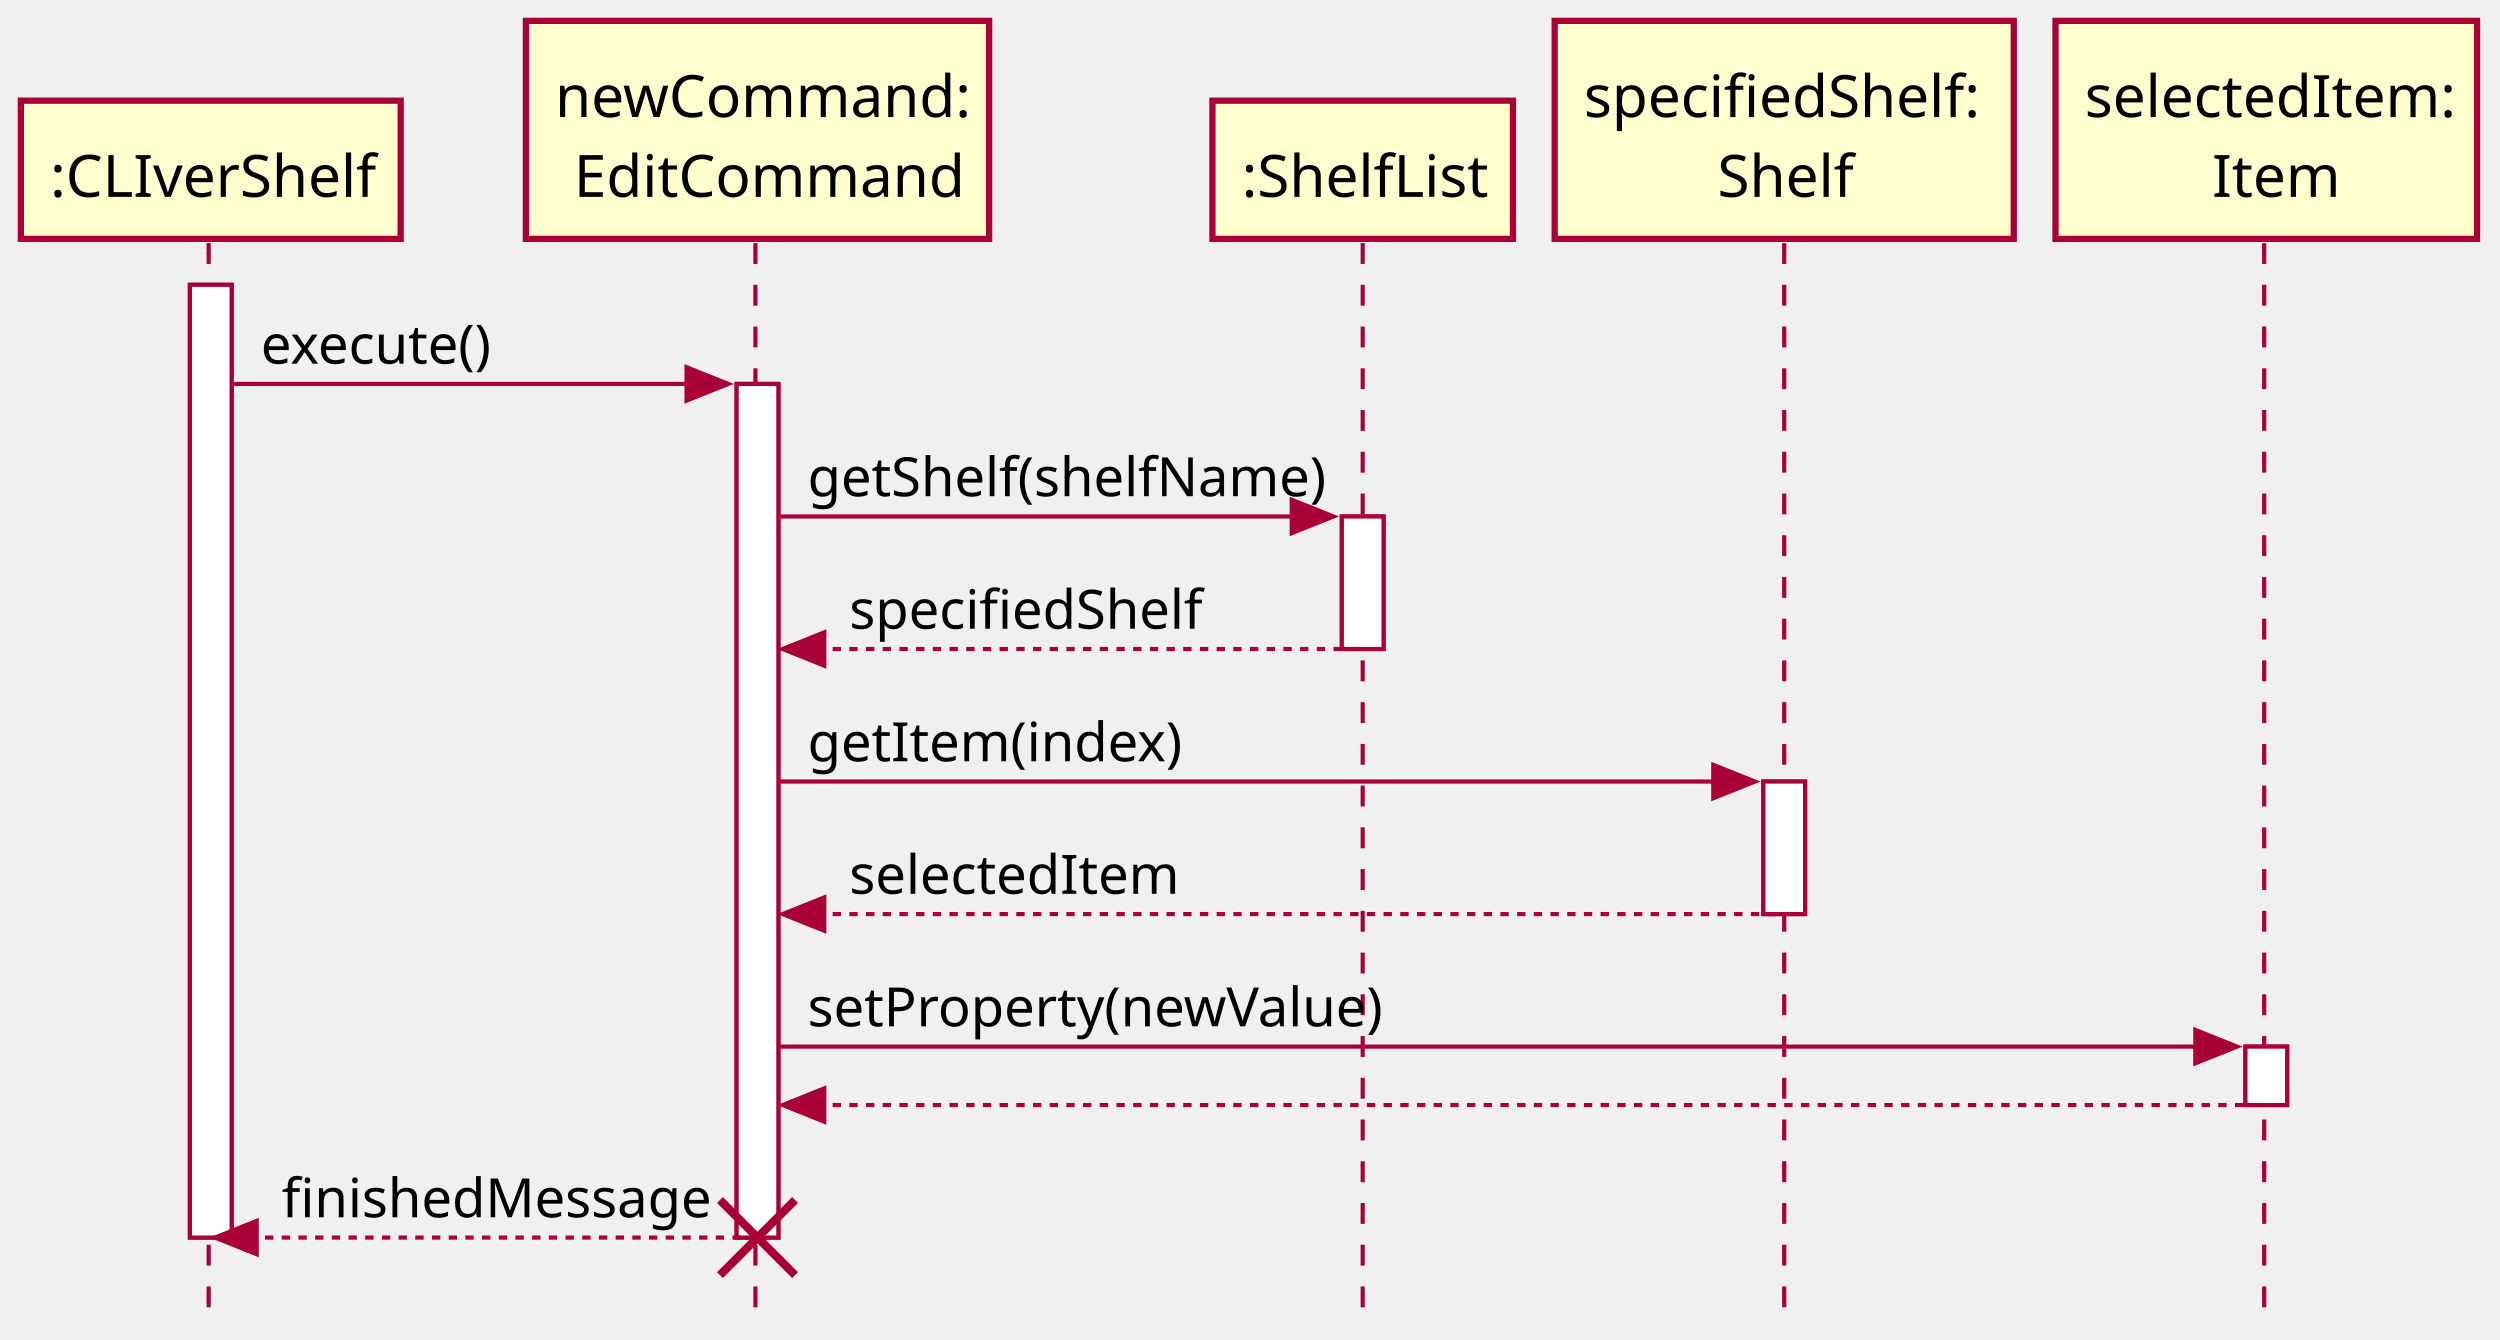
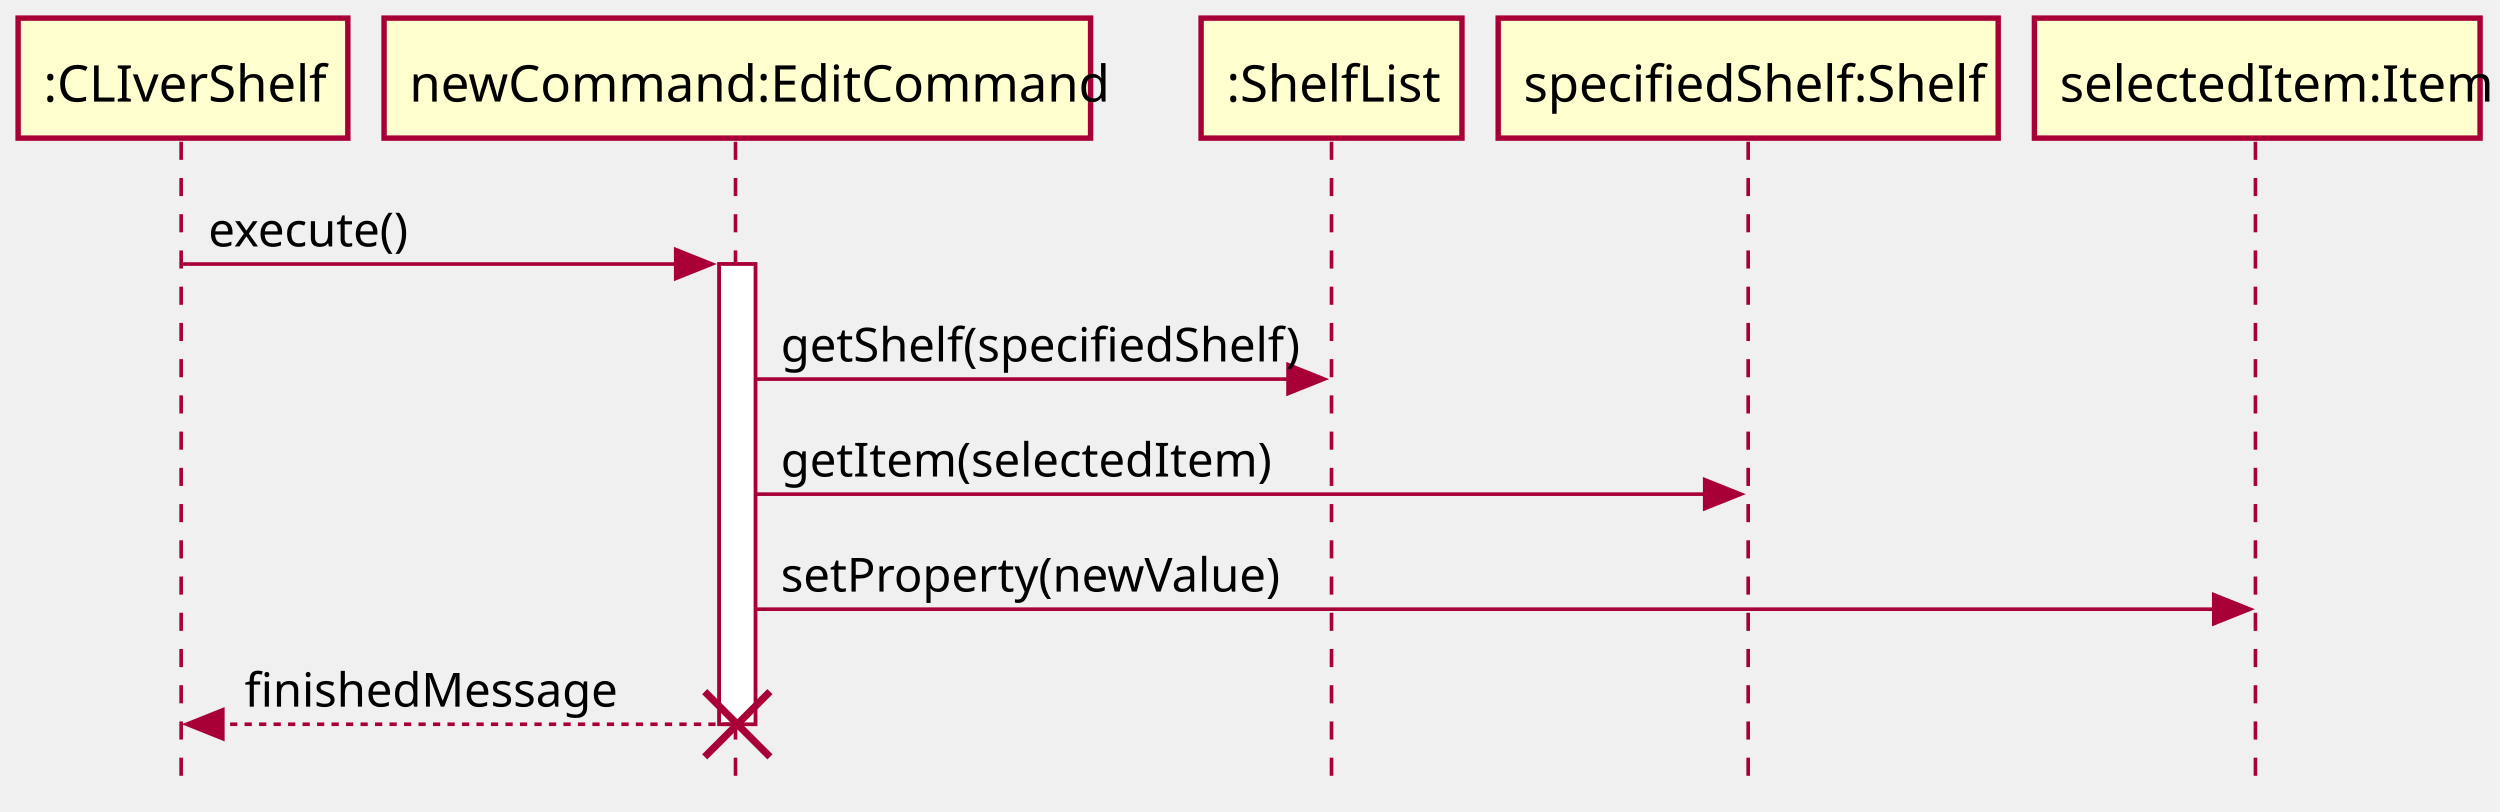
- <svg xmlns="http://www.w3.org/2000/svg" contentScriptType="application/ecmascript" contentStyleType="text/css" height="321px" preserveAspectRatio="none" style="width:599px;height:321px;background:#FFFFFF;" version="1.1" viewBox="0 0 599 321" width="599px" zoomAndPan="magnify">
+ <svg xmlns="http://www.w3.org/2000/svg" contentScriptType="application/ecmascript" contentStyleType="text/css" height="224px" preserveAspectRatio="none" style="width:690px;height:224px;background:#FFFFFF;" version="1.1" viewBox="0 0 690 224" width="690px" zoomAndPan="magnify">
  <defs />
  <g>
-     <rect fill="#FFFFFF" height="228.281" style="stroke:#A80036;stroke-width:1.0;" width="10" x="45.5" y="68.24" />
-     <rect fill="#FFFFFF" height="204.526" style="stroke:#A80036;stroke-width:1.0;" width="10" x="176.5" y="91.995" />
-     <rect fill="#FFFFFF" height="31.754" style="stroke:#A80036;stroke-width:1.0;" width="10" x="321.5" y="123.749" />
-     <rect fill="#FFFFFF" height="31.754" style="stroke:#A80036;stroke-width:1.0;" width="10" x="422.5" y="187.258" />
-     <rect fill="#FFFFFF" height="14" style="stroke:#A80036;stroke-width:1.0;" width="10" x="538" y="250.767" />
-     <line style="stroke:#A80036;stroke-width:1.0;stroke-dasharray:5.0,5.0;" x1="50" x2="50" y1="58.24" y2="314.521" />
-     <line style="stroke:#A80036;stroke-width:1.0;stroke-dasharray:5.0,5.0;" x1="181" x2="181" y1="58.24" y2="314.521" />
-     <line style="stroke:#A80036;stroke-width:1.0;stroke-dasharray:5.0,5.0;" x1="326.5" x2="326.5" y1="58.24" y2="314.521" />
-     <line style="stroke:#A80036;stroke-width:1.0;stroke-dasharray:5.0,5.0;" x1="427.5" x2="427.5" y1="58.24" y2="314.521" />
-     <line style="stroke:#A80036;stroke-width:1.0;stroke-dasharray:5.0,5.0;" x1="542.5" x2="542.5" y1="58.24" y2="314.521" />
-     <rect fill="#FEFECE" height="33.12" style="stroke:#A80036;stroke-width:1.5;" width="91" x="5" y="24.12" />
-     <text fill="#000000" font-family="sans-serif" font-size="14" lengthAdjust="spacing" textLength="77" x="12" y="47.164">:CLIverShelf</text>
-     <rect fill="#FEFECE" height="52.24" style="stroke:#A80036;stroke-width:1.5;" width="111" x="126" y="5" />
-     <text fill="#000000" font-family="sans-serif" font-size="14" lengthAdjust="spacing" textLength="93" x="133" y="28.044">newCommand:</text>
-     <text fill="#000000" font-family="sans-serif" font-size="14" lengthAdjust="spacing" textLength="88" x="137.5" y="47.164">EditCommand</text>
-     <rect fill="#FEFECE" height="33.12" style="stroke:#A80036;stroke-width:1.5;" width="72" x="290.5" y="24.12" />
-     <text fill="#000000" font-family="sans-serif" font-size="14" lengthAdjust="spacing" textLength="58" x="297.5" y="47.164">:ShelfList</text>
-     <rect fill="#FEFECE" height="52.24" style="stroke:#A80036;stroke-width:1.5;" width="110" x="372.5" y="5" />
-     <text fill="#000000" font-family="sans-serif" font-size="14" lengthAdjust="spacing" textLength="92" x="379.5" y="28.044">specifiedShelf:</text>
-     <text fill="#000000" font-family="sans-serif" font-size="14" lengthAdjust="spacing" textLength="32" x="411.5" y="47.164">Shelf</text>
-     <rect fill="#FEFECE" height="52.24" style="stroke:#A80036;stroke-width:1.5;" width="101" x="492.5" y="5" />
-     <text fill="#000000" font-family="sans-serif" font-size="14" lengthAdjust="spacing" textLength="83" x="499.5" y="28.044">selectedItem:</text>
-     <text fill="#000000" font-family="sans-serif" font-size="14" lengthAdjust="spacing" textLength="26" x="530" y="47.164">Item</text>
-     <rect fill="#FFFFFF" height="228.281" style="stroke:#A80036;stroke-width:1.0;" width="10" x="45.5" y="68.24" />
-     <rect fill="#FFFFFF" height="204.526" style="stroke:#A80036;stroke-width:1.0;" width="10" x="176.5" y="91.995" />
-     <rect fill="#FFFFFF" height="31.754" style="stroke:#A80036;stroke-width:1.0;" width="10" x="321.5" y="123.749" />
-     <rect fill="#FFFFFF" height="31.754" style="stroke:#A80036;stroke-width:1.0;" width="10" x="422.5" y="187.258" />
-     <rect fill="#FFFFFF" height="14" style="stroke:#A80036;stroke-width:1.0;" width="10" x="538" y="250.767" />
-     <polygon fill="#A80036" points="164.5,87.995,174.5,91.995,164.5,95.995" style="stroke:#A80036;stroke-width:1.0;" />
-     <line style="stroke:#A80036;stroke-width:1.0;" x1="55.5" x2="170.5" y1="91.995" y2="91.995" />
-     <text fill="#000000" font-family="sans-serif" font-size="13" lengthAdjust="spacing" textLength="54" x="62.5" y="87.138">execute()</text>
-     <polygon fill="#A80036" points="309.5,119.749,319.5,123.749,309.5,127.749" style="stroke:#A80036;stroke-width:1.0;" />
-     <line style="stroke:#A80036;stroke-width:1.0;" x1="186.5" x2="315.5" y1="123.749" y2="123.749" />
-     <text fill="#000000" font-family="sans-serif" font-size="13" lengthAdjust="spacing" textLength="116" x="193.5" y="118.893">getShelf(shelfName)</text>
-     <polygon fill="#A80036" points="197.5,151.503,187.5,155.503,197.5,159.503" style="stroke:#A80036;stroke-width:1.0;" />
-     <line style="stroke:#A80036;stroke-width:1.0;stroke-dasharray:2.0,2.0;" x1="191.5" x2="325.5" y1="155.503" y2="155.503" />
-     <text fill="#000000" font-family="sans-serif" font-size="13" lengthAdjust="spacing" textLength="80" x="203.5" y="150.647">specifiedShelf</text>
-     <polygon fill="#A80036" points="410.5,183.258,420.5,187.258,410.5,191.258" style="stroke:#A80036;stroke-width:1.0;" />
-     <line style="stroke:#A80036;stroke-width:1.0;" x1="186.5" x2="416.5" y1="187.258" y2="187.258" />
-     <text fill="#000000" font-family="sans-serif" font-size="13" lengthAdjust="spacing" textLength="82" x="193.5" y="182.401">getItem(index)</text>
-     <polygon fill="#A80036" points="197.5,215.012,187.5,219.012,197.5,223.012" style="stroke:#A80036;stroke-width:1.0;" />
-     <line style="stroke:#A80036;stroke-width:1.0;stroke-dasharray:2.0,2.0;" x1="191.5" x2="426.5" y1="219.012" y2="219.012" />
-     <text fill="#000000" font-family="sans-serif" font-size="13" lengthAdjust="spacing" textLength="74" x="203.5" y="214.156">selectedItem</text>
-     <polygon fill="#A80036" points="526,246.767,536,250.767,526,254.767" style="stroke:#A80036;stroke-width:1.0;" />
-     <line style="stroke:#A80036;stroke-width:1.0;" x1="186.5" x2="532" y1="250.767" y2="250.767" />
-     <text fill="#000000" font-family="sans-serif" font-size="13" lengthAdjust="spacing" textLength="131" x="193.5" y="245.91">setProperty(newValue)</text>
-     <polygon fill="#A80036" points="197.5,260.767,187.5,264.767,197.5,268.767" style="stroke:#A80036;stroke-width:1.0;" />
-     <line style="stroke:#A80036;stroke-width:1.0;stroke-dasharray:2.0,2.0;" x1="191.5" x2="542" y1="264.767" y2="264.767" />
-     <polygon fill="#A80036" points="61.5,292.521,51.5,296.521,61.5,300.521" style="stroke:#A80036;stroke-width:1.0;" />
-     <line style="stroke:#A80036;stroke-width:1.0;stroke-dasharray:2.0,2.0;" x1="55.5" x2="180.5" y1="296.521" y2="296.521" />
-     <text fill="#000000" font-family="sans-serif" font-size="13" lengthAdjust="spacing" textLength="97" x="67.5" y="291.665">finishedMessage</text>
-     <line style="stroke:#A80036;stroke-width:2.0;" x1="172.5" x2="190.5" y1="287.521" y2="305.521" />
-     <line style="stroke:#A80036;stroke-width:2.0;" x1="172.5" x2="190.5" y1="305.521" y2="287.521" />
+     <rect fill="#FFFFFF" height="127.018" style="stroke:#A80036;stroke-width:1.0;" width="10" x="198.5" y="72.874" />
+     <line style="stroke:#A80036;stroke-width:1.0;stroke-dasharray:5.0,5.0;" x1="50" x2="50" y1="39.12" y2="217.892" />
+     <line style="stroke:#A80036;stroke-width:1.0;stroke-dasharray:5.0,5.0;" x1="203" x2="203" y1="39.12" y2="217.892" />
+     <line style="stroke:#A80036;stroke-width:1.0;stroke-dasharray:5.0,5.0;" x1="367.5" x2="367.5" y1="39.12" y2="217.892" />
+     <line style="stroke:#A80036;stroke-width:1.0;stroke-dasharray:5.0,5.0;" x1="482.5" x2="482.5" y1="39.12" y2="217.892" />
+     <line style="stroke:#A80036;stroke-width:1.0;stroke-dasharray:5.0,5.0;" x1="622.5" x2="622.5" y1="39.12" y2="217.892" />
+     <rect fill="#FEFECE" height="33.12" style="stroke:#A80036;stroke-width:1.5;" width="91" x="5" y="5" />
+     <text fill="#000000" font-family="sans-serif" font-size="14" lengthAdjust="spacing" textLength="77" x="12" y="28.044">:CLIverShelf</text>
+     <rect fill="#FEFECE" height="33.12" style="stroke:#A80036;stroke-width:1.5;" width="195" x="106" y="5" />
+     <text fill="#000000" font-family="sans-serif" font-size="14" lengthAdjust="spacing" textLength="181" x="113" y="28.044">newCommand:EditCommand</text>
+     <rect fill="#FEFECE" height="33.12" style="stroke:#A80036;stroke-width:1.5;" width="72" x="331.5" y="5" />
+     <text fill="#000000" font-family="sans-serif" font-size="14" lengthAdjust="spacing" textLength="58" x="338.5" y="28.044">:ShelfList</text>
+     <rect fill="#FEFECE" height="33.12" style="stroke:#A80036;stroke-width:1.5;" width="138" x="413.5" y="5" />
+     <text fill="#000000" font-family="sans-serif" font-size="14" lengthAdjust="spacing" textLength="124" x="420.5" y="28.044">specifiedShelf:Shelf</text>
+     <rect fill="#FEFECE" height="33.12" style="stroke:#A80036;stroke-width:1.5;" width="123" x="561.5" y="5" />
+     <text fill="#000000" font-family="sans-serif" font-size="14" lengthAdjust="spacing" textLength="109" x="568.5" y="28.044">selectedItem:Item</text>
+     <rect fill="#FFFFFF" height="127.018" style="stroke:#A80036;stroke-width:1.0;" width="10" x="198.5" y="72.874" />
+     <polygon fill="#A80036" points="186.5,68.874,196.5,72.874,186.5,76.874" style="stroke:#A80036;stroke-width:1.0;" />
+     <line style="stroke:#A80036;stroke-width:1.0;" x1="50.5" x2="192.5" y1="72.874" y2="72.874" />
+     <text fill="#000000" font-family="sans-serif" font-size="13" lengthAdjust="spacing" textLength="54" x="57.5" y="68.018">execute()</text>
+     <polygon fill="#A80036" points="355.5,100.629,365.5,104.629,355.5,108.629" style="stroke:#A80036;stroke-width:1.0;" />
+     <line style="stroke:#A80036;stroke-width:1.0;" x1="208.5" x2="361.5" y1="104.629" y2="104.629" />
+     <text fill="#000000" font-family="sans-serif" font-size="13" lengthAdjust="spacing" textLength="135" x="215.5" y="99.772">getShelf(specifiedShelf)</text>
+     <polygon fill="#A80036" points="470.5,132.383,480.5,136.383,470.5,140.383" style="stroke:#A80036;stroke-width:1.0;" />
+     <line style="stroke:#A80036;stroke-width:1.0;" x1="208.5" x2="476.5" y1="136.383" y2="136.383" />
+     <text fill="#000000" font-family="sans-serif" font-size="13" lengthAdjust="spacing" textLength="125" x="215.5" y="131.527">getItem(selectedItem)</text>
+     <polygon fill="#A80036" points="611,164.138,621,168.138,611,172.138" style="stroke:#A80036;stroke-width:1.0;" />
+     <line style="stroke:#A80036;stroke-width:1.0;" x1="208.5" x2="617" y1="168.138" y2="168.138" />
+     <text fill="#000000" font-family="sans-serif" font-size="13" lengthAdjust="spacing" textLength="131" x="215.5" y="163.281">setProperty(newValue)</text>
+     <polygon fill="#A80036" points="61.5,195.892,51.5,199.892,61.5,203.892" style="stroke:#A80036;stroke-width:1.0;" />
+     <line style="stroke:#A80036;stroke-width:1.0;stroke-dasharray:2.0,2.0;" x1="55.5" x2="202.5" y1="199.892" y2="199.892" />
+     <text fill="#000000" font-family="sans-serif" font-size="13" lengthAdjust="spacing" textLength="97" x="67.5" y="195.036">finishedMessage</text>
+     <line style="stroke:#A80036;stroke-width:2.0;" x1="194.5" x2="212.5" y1="190.892" y2="208.892" />
+     <line style="stroke:#A80036;stroke-width:2.0;" x1="194.5" x2="212.5" y1="208.892" y2="190.892" />
  </g>
</svg>
